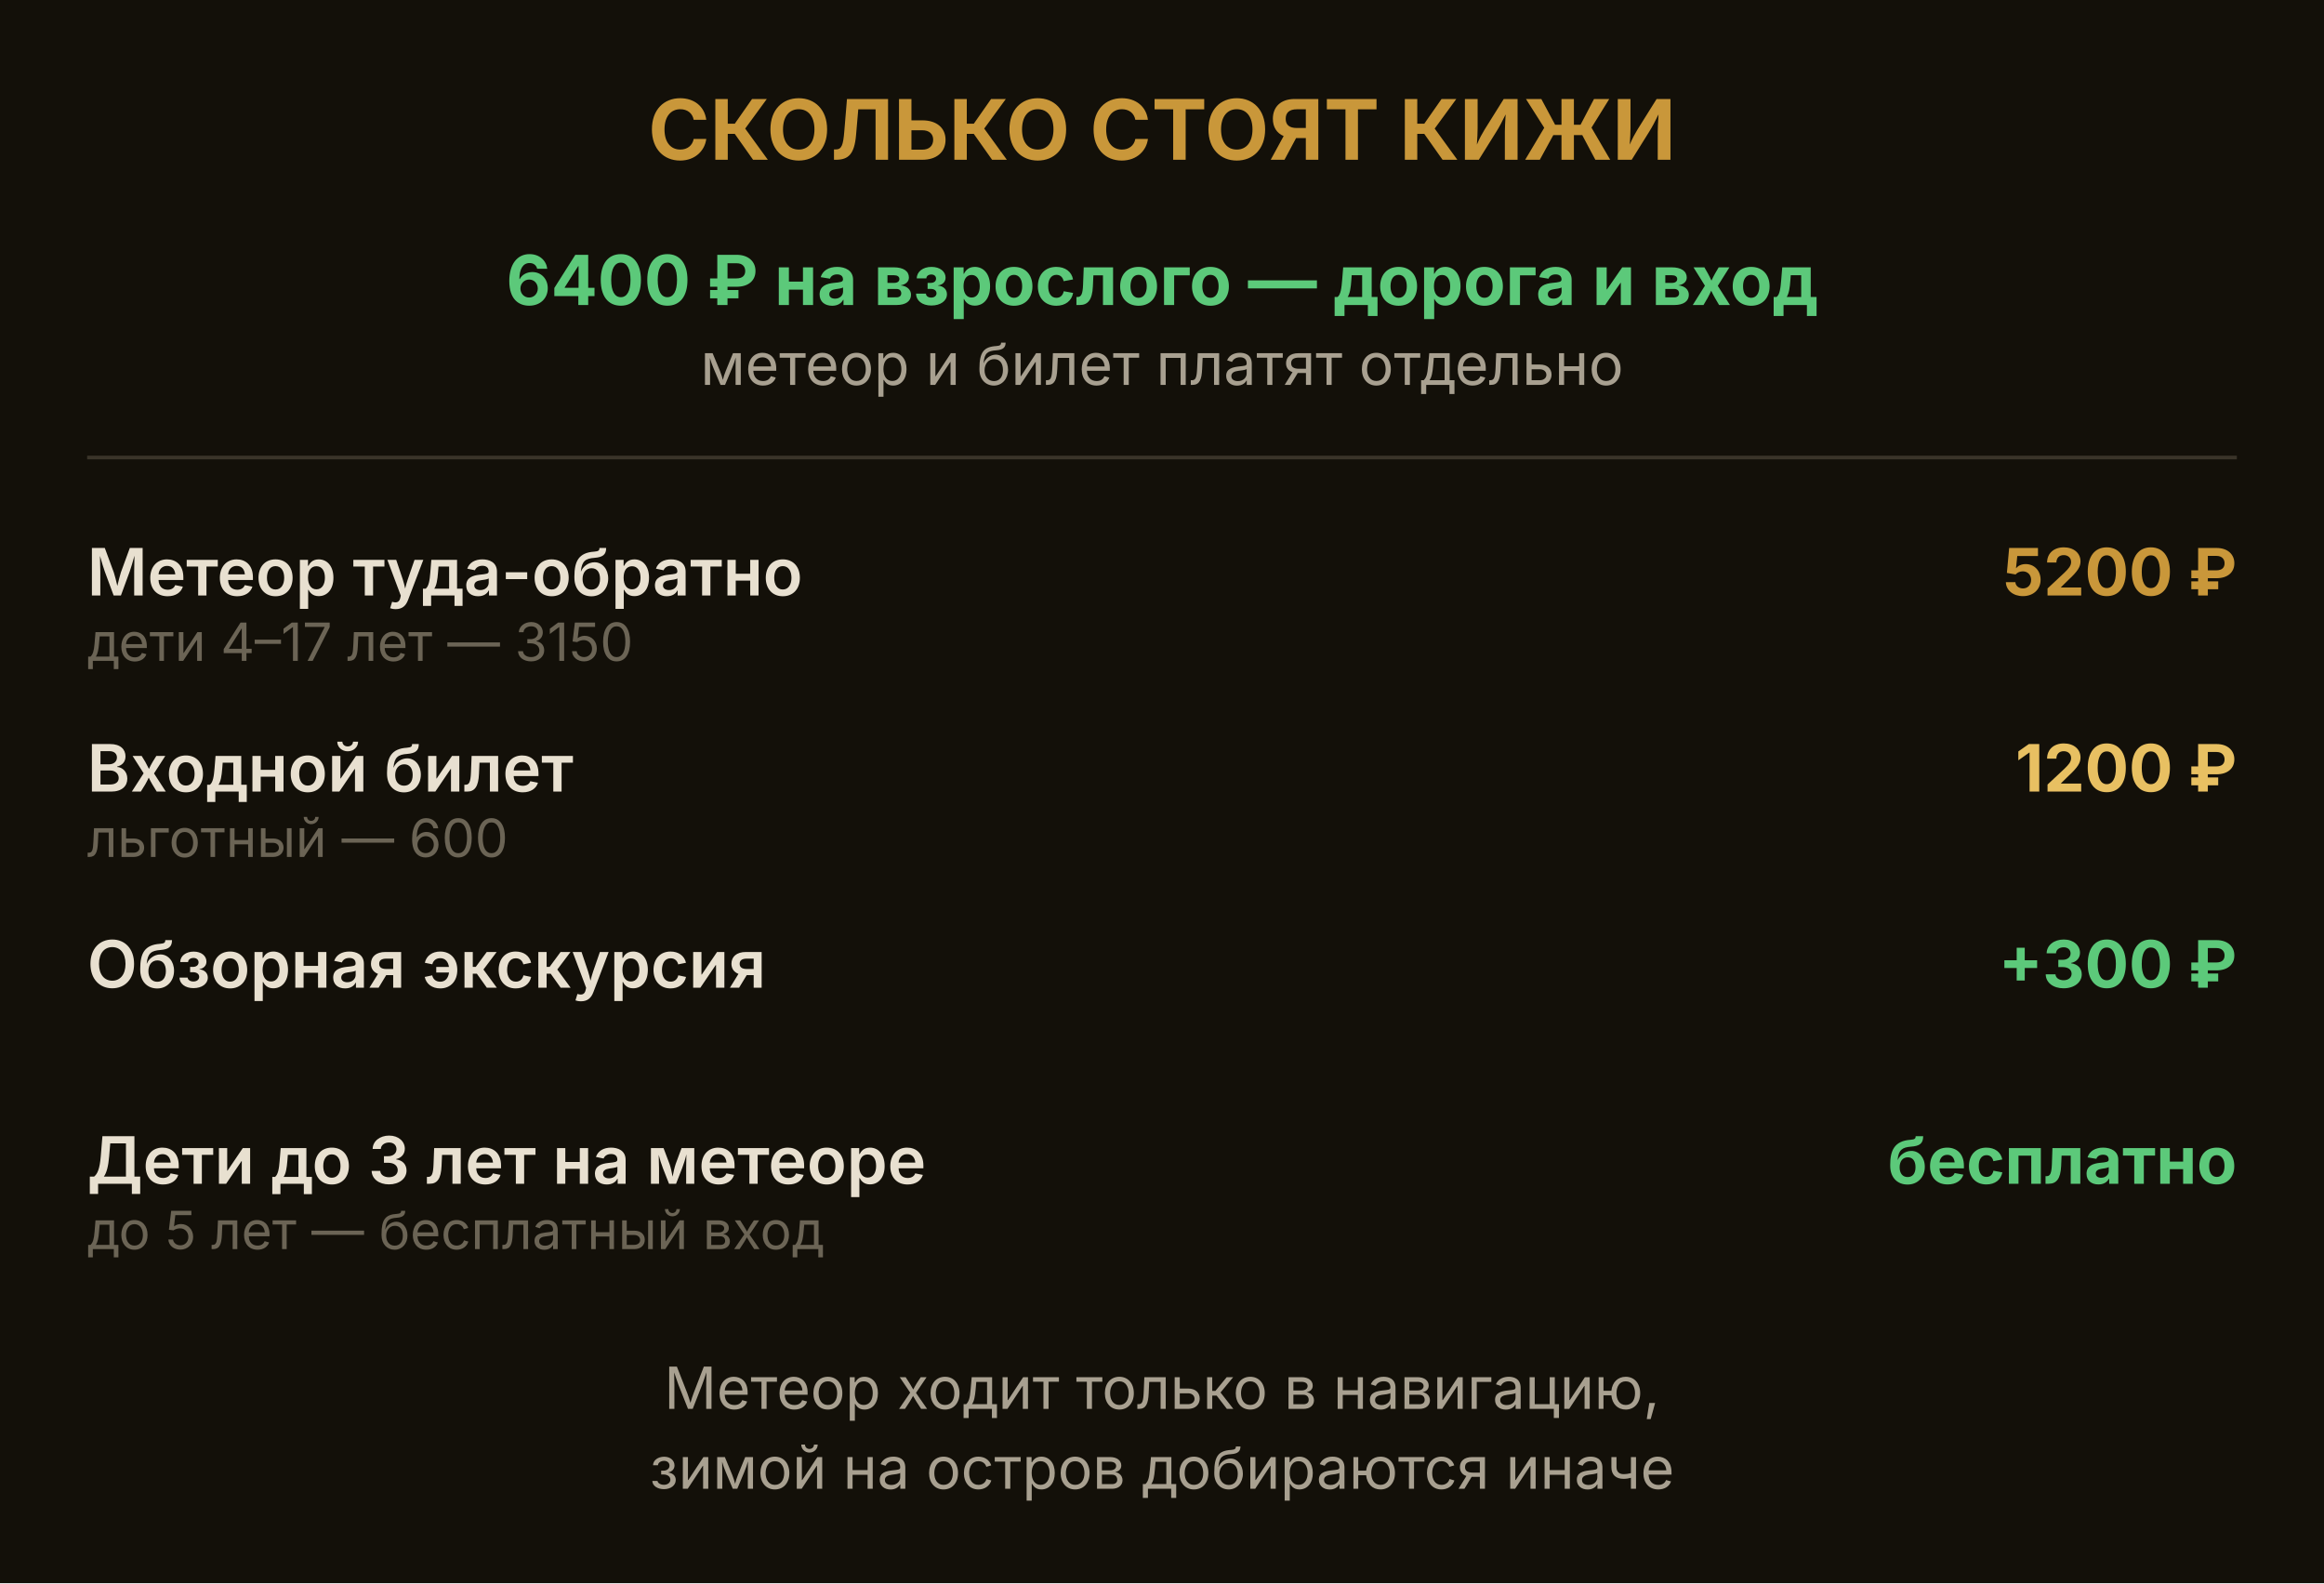
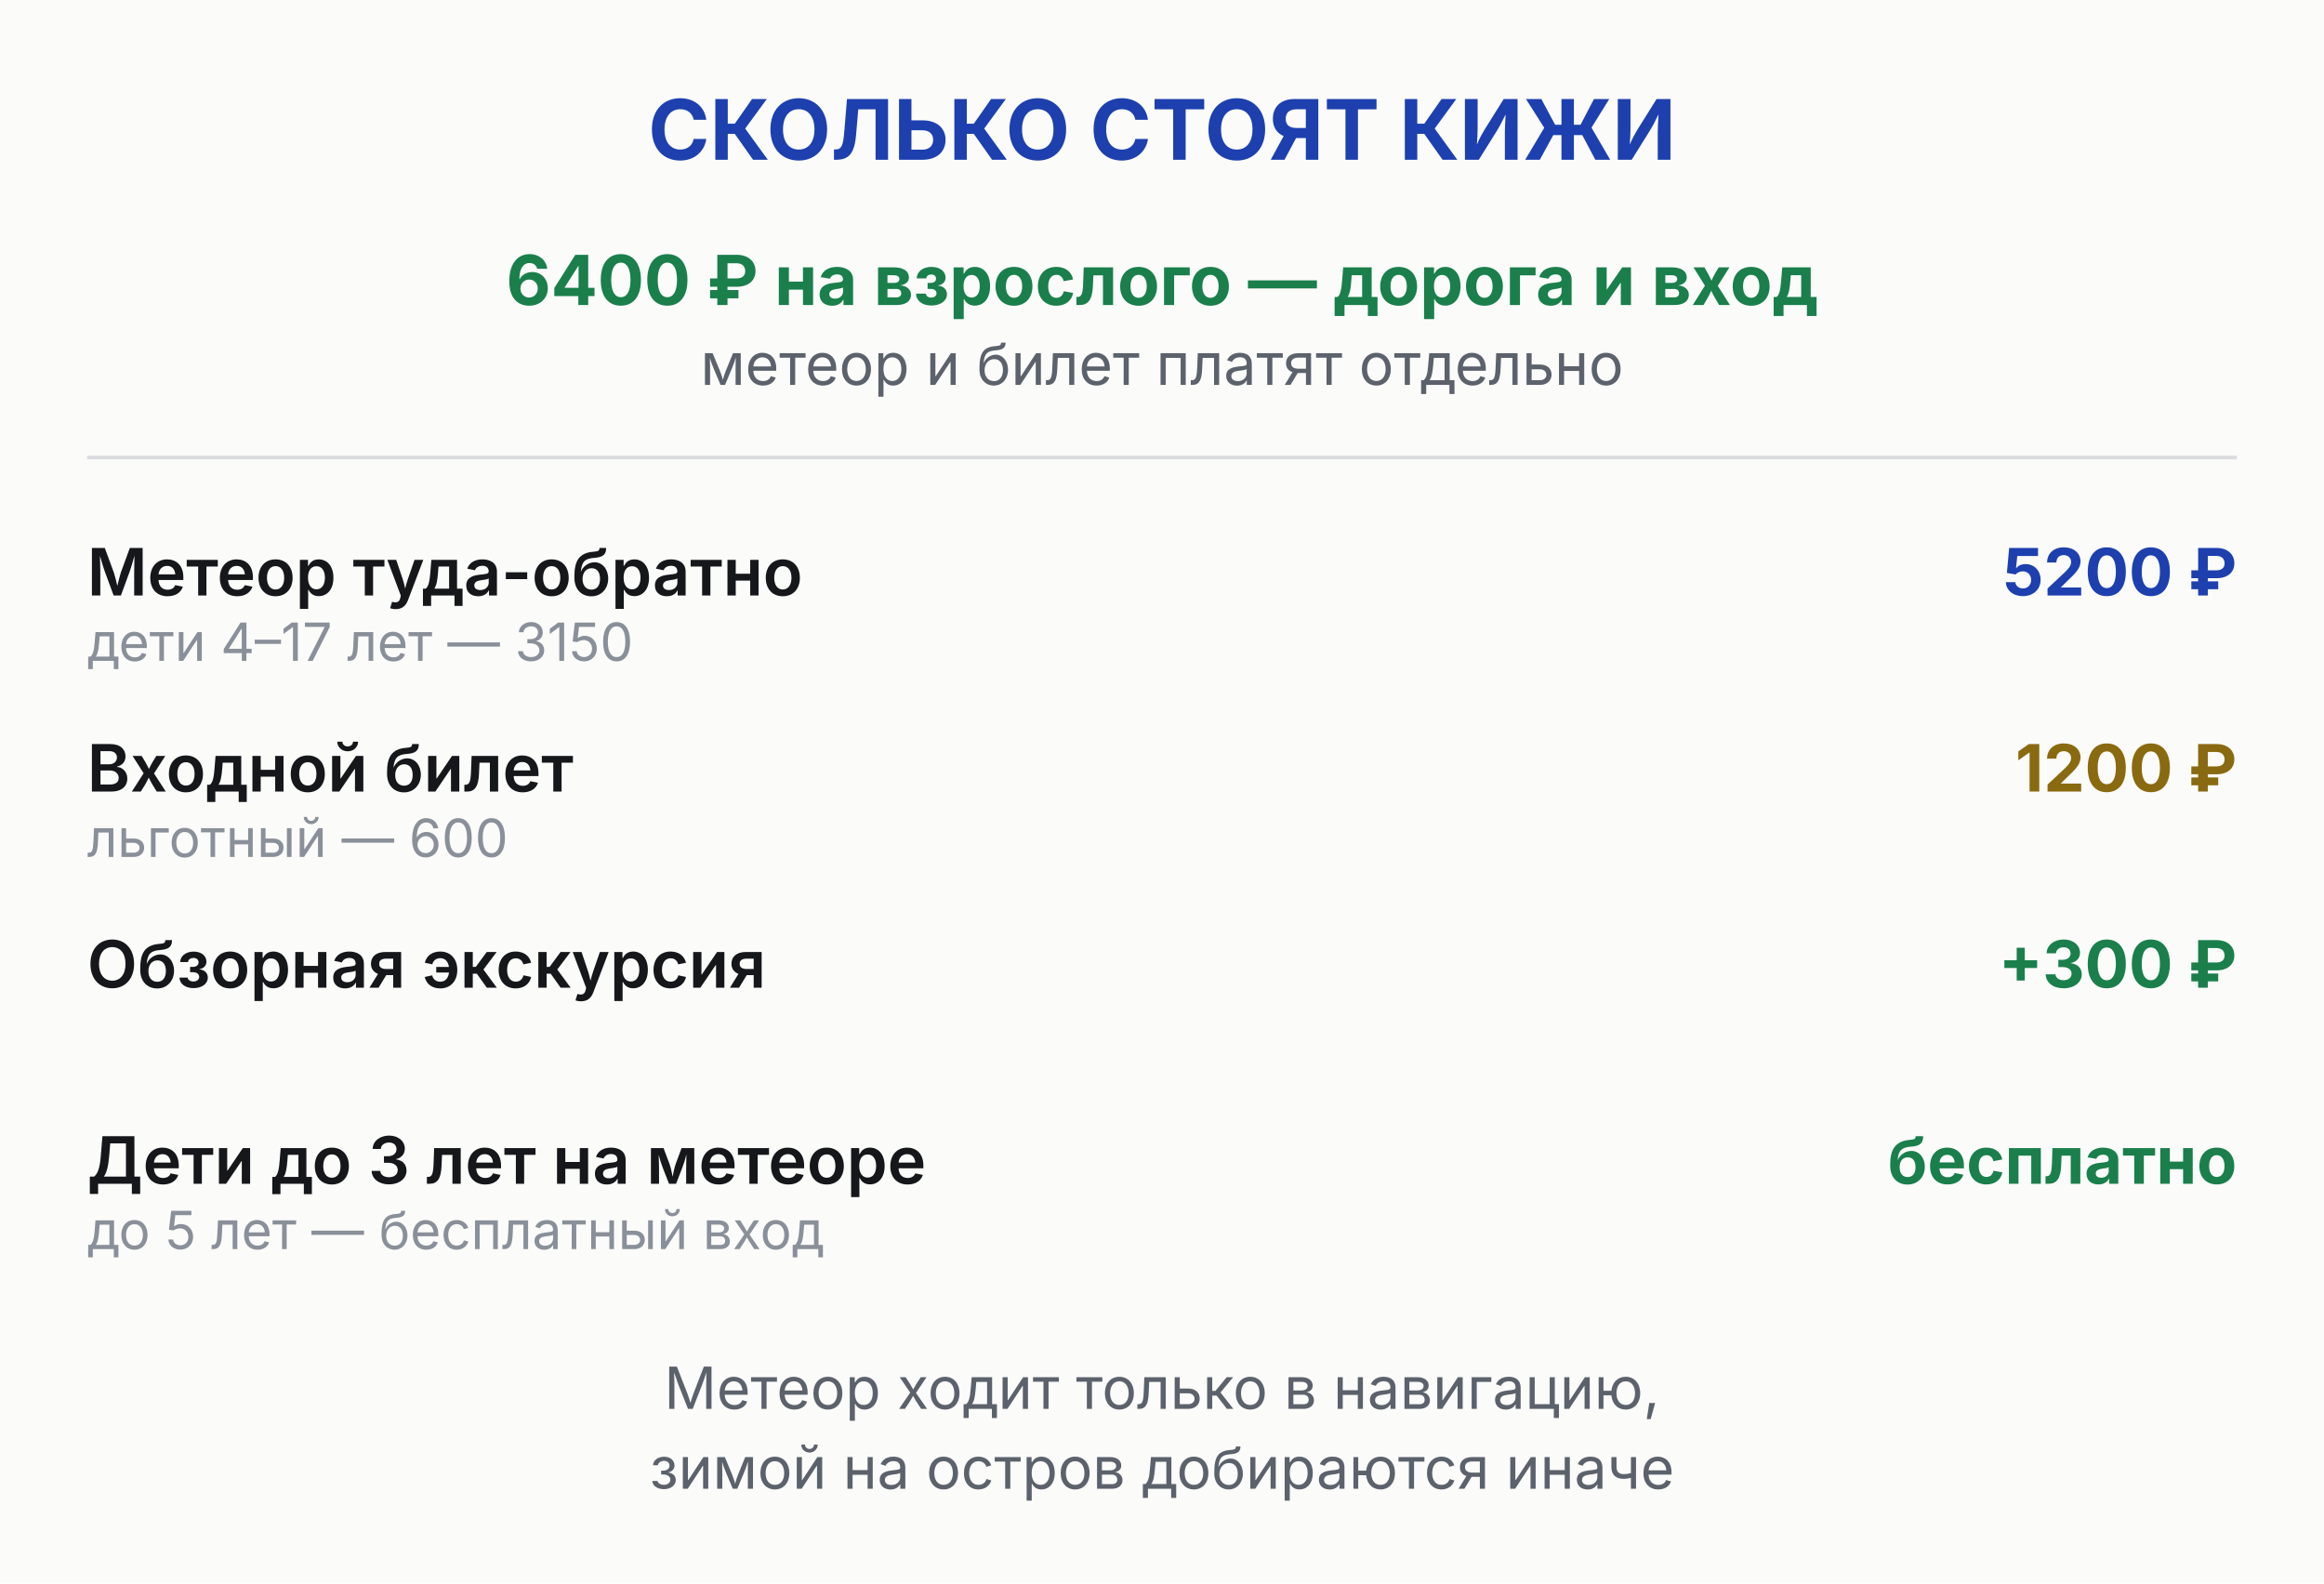
<svg xmlns="http://www.w3.org/2000/svg" viewBox="0 0 640 436" width="640" height="436" font-family="system-ui,-apple-system,sans-serif">
-   <rect width="640" height="436" fill="#131009" />
-   <text x="320" y="44" text-anchor="middle" fill="#c9973a" font-size="23" font-weight="700">СКОЛЬКО СТОЯТ КИЖИ</text>
-   <text x="320" y="84" text-anchor="middle" fill="#5cc97a" font-size="19" font-weight="700">6400 ₽ на взрослого — дорога и вход</text>
-   <text x="320" y="106" text-anchor="middle" fill="#a8a090" font-size="16">метеор и билет платят отдельно</text>
-   <line x1="24" y1="126" x2="616" y2="126" stroke="#3a3429" />
-   <text x="24" y="164" fill="#e8e0d0" font-size="18" font-weight="600">Метеор туда-обратно</text>
-   <text x="616" y="164" text-anchor="end" fill="#c9973a" font-size="18" font-weight="700">5200 ₽</text>
-   <text x="24" y="182" fill="#6b6455" font-size="14.5">дети 4–17 лет — 3150</text>
-   <text x="24" y="218" fill="#e8e0d0" font-size="18" font-weight="600">Входной билет</text>
-   <text x="616" y="218" text-anchor="end" fill="#e8c062" font-size="18" font-weight="700">1200 ₽</text>
-   <text x="24" y="236" fill="#6b6455" font-size="14.5">льготный — 600</text>
-   <text x="24" y="272" fill="#e8e0d0" font-size="18" font-weight="600">Обзорная экскурсия</text>
-   <text x="616" y="272" text-anchor="end" fill="#5cc97a" font-size="18" font-weight="700">+300 ₽</text>
-   <text x="24" y="326" fill="#e8e0d0" font-size="18" font-weight="600">Дети до 3 лет на метеоре</text>
-   <text x="616" y="326" text-anchor="end" fill="#5cc97a" font-size="18" font-weight="700">бесплатно</text>
-   <text x="24" y="344" fill="#6b6455" font-size="14.5">до 5 лет — бесплатный вход</text>
-   <text x="320" y="388" text-anchor="middle" fill="#a8a090" font-size="16">Метеор ходит только в навигацию,</text>
-   <text x="320" y="410" text-anchor="middle" fill="#a8a090" font-size="16">зимой на остров добираются иначе</text>
+   <rect width="640" height="436" fill="#fbfbfa" />
+   <text x="320" y="44" text-anchor="middle" fill="#1d40ae" font-size="23" font-weight="700">СКОЛЬКО СТОЯТ КИЖИ</text>
+   <text x="320" y="84" text-anchor="middle" fill="#1a7f4b" font-size="19" font-weight="700">6400 ₽ на взрослого — дорога и вход</text>
+   <text x="320" y="106" text-anchor="middle" fill="#5c626b" font-size="16">метеор и билет платят отдельно</text>
+   <line x1="24" y1="126" x2="616" y2="126" stroke="#d9dbde" />
+   <text x="24" y="164" fill="#15171a" font-size="18" font-weight="600">Метеор туда-обратно</text>
+   <text x="616" y="164" text-anchor="end" fill="#1d40ae" font-size="18" font-weight="700">5200 ₽</text>
+   <text x="24" y="182" fill="#8a9099" font-size="14.5">дети 4–17 лет — 3150</text>
+   <text x="24" y="218" fill="#15171a" font-size="18" font-weight="600">Входной билет</text>
+   <text x="616" y="218" text-anchor="end" fill="#8a6a10" font-size="18" font-weight="700">1200 ₽</text>
+   <text x="24" y="236" fill="#8a9099" font-size="14.5">льготный — 600</text>
+   <text x="24" y="272" fill="#15171a" font-size="18" font-weight="600">Обзорная экскурсия</text>
+   <text x="616" y="272" text-anchor="end" fill="#1a7f4b" font-size="18" font-weight="700">+300 ₽</text>
+   <text x="24" y="326" fill="#15171a" font-size="18" font-weight="600">Дети до 3 лет на метеоре</text>
+   <text x="616" y="326" text-anchor="end" fill="#1a7f4b" font-size="18" font-weight="700">бесплатно</text>
+   <text x="24" y="344" fill="#8a9099" font-size="14.5">до 5 лет — бесплатный вход</text>
+   <text x="320" y="388" text-anchor="middle" fill="#5c626b" font-size="16">Метеор ходит только в навигацию,</text>
+   <text x="320" y="410" text-anchor="middle" fill="#5c626b" font-size="16">зимой на остров добираются иначе</text>
</svg>
